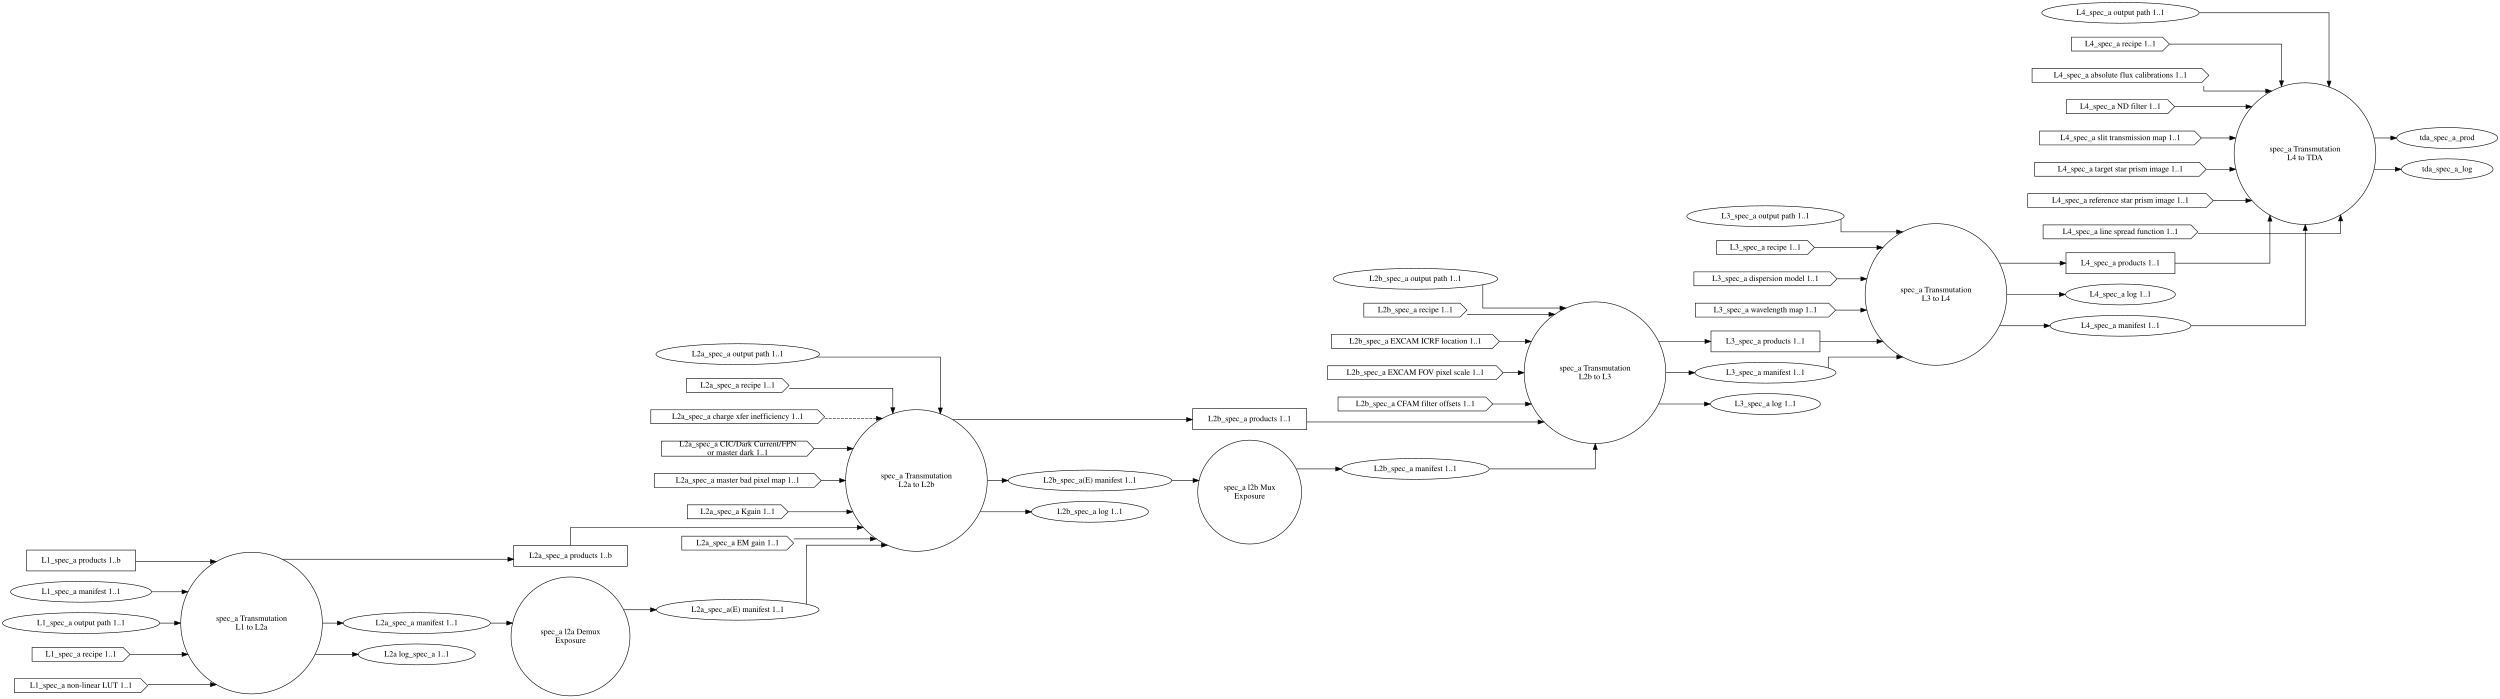
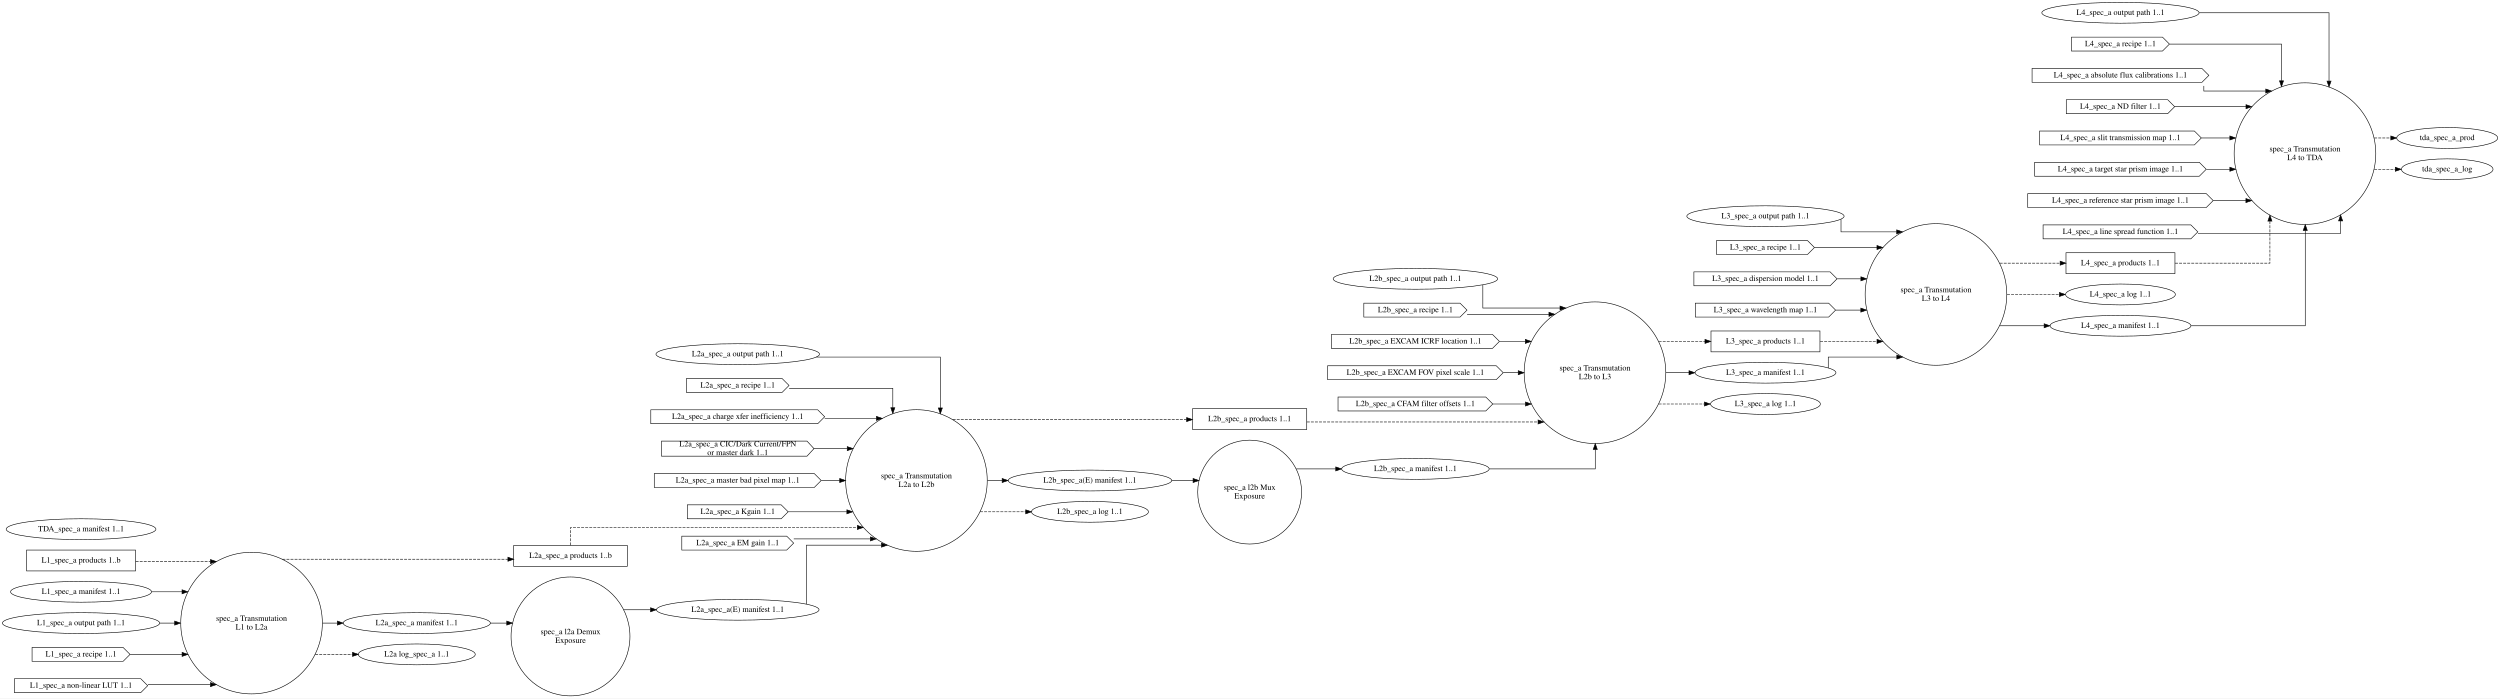
<svg xmlns="http://www.w3.org/2000/svg" width="4313pt" height="1205pt" viewBox="0.00 0.00 4313.44 1205.00">
  <g id="graph0" class="graph" transform="scale(1 1) rotate(0) translate(4 1201)">
    <polygon fill="white" stroke="transparent" points="-4,4 -4,-1201 4309.44,-1201 4309.44,4 -4,4" />
    <g id="node1" class="node">
      <ellipse fill="none" stroke="black" cx="430.01" cy="-126" rx="122.16" ry="122.16" />
      <text text-anchor="middle" x="430.01" y="-129.8" font-family="Times,serif" font-size="14.00">spec_a Transmutation</text>
      <text text-anchor="middle" x="430.01" y="-114.8" font-family="Times,serif" font-size="14.00">L1 to L2a</text>
    </g>
    <g id="node13" class="node">
      <polygon fill="none" stroke="black" points="1078.34,-260 882.34,-260 882.34,-224 1078.34,-224 1078.34,-260" />
      <text text-anchor="middle" x="980.34" y="-238.3" font-family="Times,serif" font-size="14.00">L2a_spec_a products 1..b</text>
    </g>
    <g id="edge6" class="edge">
-       <path fill="none" stroke="black" d="M483.27,-236.16C483.27,-236.16 872.34,-236.16 872.34,-236.16" />
+       <path fill="none" stroke="black" stroke-dasharray="5,2" d="M483.27,-236.16C483.27,-236.16 872.34,-236.16 872.34,-236.16" />
      <polygon fill="black" stroke="black" points="872.34,-239.66 882.34,-236.16 872.34,-232.66 872.34,-239.66" />
    </g>
    <g id="node14" class="node">
      <ellipse fill="none" stroke="black" cx="715.07" cy="-126" rx="126.98" ry="18" />
      <text text-anchor="middle" x="715.07" y="-122.3" font-family="Times,serif" font-size="14.00">L2a_spec_a manifest 1..1</text>
    </g>
    <g id="edge7" class="edge">
      <path fill="none" stroke="black" d="M552.55,-126C552.55,-126 578.09,-126 578.09,-126" />
      <polygon fill="black" stroke="black" points="578.09,-129.5 588.09,-126 578.09,-122.5 578.09,-129.5" />
    </g>
    <g id="node22" class="node">
      <ellipse fill="none" stroke="black" cx="715.07" cy="-72" rx="100.98" ry="18" />
      <text text-anchor="middle" x="715.07" y="-68.3" font-family="Times,serif" font-size="14.00">L2a log_spec_a 1..1</text>
    </g>
    <g id="edge8" class="edge">
-       <path fill="none" stroke="black" d="M539.81,-72C539.81,-72 604.2,-72 604.2,-72" />
+       <path fill="none" stroke="black" stroke-dasharray="5,2" d="M539.81,-72C539.81,-72 604.2,-72 604.2,-72" />
      <polygon fill="black" stroke="black" points="604.2,-75.5 614.2,-72 604.2,-68.5 604.2,-75.5" />
    </g>
    <g id="node2" class="node">
      <ellipse fill="none" stroke="black" cx="980.34" cy="-103" rx="102.56" ry="102.56" />
      <text text-anchor="middle" x="980.34" y="-106.8" font-family="Times,serif" font-size="14.00">spec_a l2a Demux</text>
      <text text-anchor="middle" x="980.34" y="-91.8" font-family="Times,serif" font-size="14.00">Exposure</text>
    </g>
    <g id="node23" class="node">
      <ellipse fill="none" stroke="black" cx="1268.87" cy="-149" rx="140.28" ry="18" />
      <text text-anchor="middle" x="1268.87" y="-145.3" font-family="Times,serif" font-size="14.00">L2a_spec_a(E) manifest 1..1</text>
    </g>
    <g id="edge21" class="edge">
      <path fill="none" stroke="black" d="M1072.03,-149C1072.03,-149 1118.43,-149 1118.43,-149" />
      <polygon fill="black" stroke="black" points="1118.43,-152.5 1128.43,-149 1118.43,-145.5 1118.43,-152.5" />
    </g>
    <g id="node3" class="node">
      <ellipse fill="none" stroke="black" cx="1577.2" cy="-372" rx="122.16" ry="122.16" />
      <text text-anchor="middle" x="1577.2" y="-375.8" font-family="Times,serif" font-size="14.00">spec_a Transmutation</text>
      <text text-anchor="middle" x="1577.2" y="-360.8" font-family="Times,serif" font-size="14.00">L2a to L2b</text>
    </g>
    <g id="node24" class="node">
      <polygon fill="none" stroke="black" points="2250.61,-496 2053.61,-496 2053.61,-460 2250.61,-460 2250.61,-496" />
      <text text-anchor="middle" x="2152.11" y="-474.3" font-family="Times,serif" font-size="14.00">L2b_spec_a products 1..1</text>
    </g>
    <g id="edge17" class="edge">
-       <path fill="none" stroke="black" d="M1639.82,-477.16C1639.82,-477.16 2043.36,-477.16 2043.36,-477.16" />
+       <path fill="none" stroke="black" stroke-dasharray="5,2" d="M1639.82,-477.16C1639.82,-477.16 2043.36,-477.16 2043.36,-477.16" />
      <polygon fill="black" stroke="black" points="2043.36,-480.66 2053.36,-477.16 2043.36,-473.66 2043.36,-480.66" />
    </g>
    <g id="node31" class="node">
      <ellipse fill="none" stroke="black" cx="1876.57" cy="-372" rx="141.07" ry="18" />
      <text text-anchor="middle" x="1876.57" y="-368.3" font-family="Times,serif" font-size="14.00">L2b_spec_a(E) manifest 1..1</text>
    </g>
    <g id="edge18" class="edge">
      <path fill="none" stroke="black" d="M1699.83,-372C1699.83,-372 1725.09,-372 1725.09,-372" />
      <polygon fill="black" stroke="black" points="1725.09,-375.5 1735.09,-372 1725.09,-368.5 1725.09,-375.5" />
    </g>
    <g id="node32" class="node">
      <ellipse fill="none" stroke="black" cx="1876.57" cy="-318" rx="100.98" ry="18" />
      <text text-anchor="middle" x="1876.57" y="-314.3" font-family="Times,serif" font-size="14.00">L2b_spec_a log 1..1</text>
    </g>
    <g id="edge19" class="edge">
-       <path fill="none" stroke="black" d="M1686.98,-318C1686.98,-318 1765.75,-318 1765.75,-318" />
+       <path fill="none" stroke="black" stroke-dasharray="5,2" d="M1686.98,-318C1686.98,-318 1765.75,-318 1765.75,-318" />
      <polygon fill="black" stroke="black" points="1765.75,-321.5 1775.75,-318 1765.75,-314.5 1765.75,-321.5" />
    </g>
    <g id="node4" class="node">
      <ellipse fill="none" stroke="black" cx="2152.11" cy="-352" rx="89.61" ry="89.61" />
      <text text-anchor="middle" x="2152.11" y="-355.8" font-family="Times,serif" font-size="14.00">spec_a l2b Mux</text>
      <text text-anchor="middle" x="2152.11" y="-340.8" font-family="Times,serif" font-size="14.00">Exposure</text>
    </g>
    <g id="node25" class="node">
      <ellipse fill="none" stroke="black" cx="2438.11" cy="-392" rx="127.28" ry="18" />
      <text text-anchor="middle" x="2438.11" y="-388.3" font-family="Times,serif" font-size="14.00">L2b_spec_a manifest 1..1</text>
    </g>
    <g id="edge24" class="edge">
      <path fill="none" stroke="black" d="M2232.54,-392C2232.54,-392 2300.67,-392 2300.67,-392" />
      <polygon fill="black" stroke="black" points="2300.67,-395.5 2310.67,-392 2300.67,-388.5 2300.67,-395.5" />
    </g>
    <g id="node5" class="node">
      <ellipse fill="none" stroke="black" cx="2747.94" cy="-558" rx="122.16" ry="122.16" />
      <text text-anchor="middle" x="2747.94" y="-561.8" font-family="Times,serif" font-size="14.00">spec_a Transmutation</text>
      <text text-anchor="middle" x="2747.94" y="-546.8" font-family="Times,serif" font-size="14.00">L2b to L3</text>
    </g>
    <g id="node33" class="node">
      <polygon fill="none" stroke="black" points="3136.1,-630 2948.1,-630 2948.1,-594 3136.1,-594 3136.1,-630" />
      <text text-anchor="middle" x="3042.1" y="-608.3" font-family="Times,serif" font-size="14.00">L3_spec_a products 1..1</text>
    </g>
    <g id="edge32" class="edge">
-       <path fill="none" stroke="black" d="M2857.89,-612C2857.89,-612 2937.71,-612 2937.71,-612" />
+       <path fill="none" stroke="black" stroke-dasharray="5,2" d="M2857.89,-612C2857.89,-612 2937.71,-612 2937.71,-612" />
      <polygon fill="black" stroke="black" points="2937.71,-615.5 2947.71,-612 2937.71,-608.5 2937.71,-615.5" />
    </g>
    <g id="node35" class="node">
      <ellipse fill="none" stroke="black" cx="3042.1" cy="-558" rx="121.58" ry="18" />
      <text text-anchor="middle" x="3042.1" y="-554.3" font-family="Times,serif" font-size="14.00">L3_spec_a manifest 1..1</text>
    </g>
    <g id="edge33" class="edge">
      <path fill="none" stroke="black" d="M2870.56,-558C2870.56,-558 2910.15,-558 2910.15,-558" />
      <polygon fill="black" stroke="black" points="2910.15,-561.5 2920.15,-558 2910.15,-554.5 2910.15,-561.5" />
    </g>
    <g id="node39" class="node">
      <ellipse fill="none" stroke="black" cx="3042.1" cy="-504" rx="94.78" ry="18" />
      <text text-anchor="middle" x="3042.1" y="-500.3" font-family="Times,serif" font-size="14.00">L3_spec_a log 1..1</text>
    </g>
    <g id="edge34" class="edge">
-       <path fill="none" stroke="black" d="M2857.89,-504C2857.89,-504 2936.77,-504 2936.77,-504" />
+       <path fill="none" stroke="black" stroke-dasharray="5,2" d="M2857.89,-504C2857.89,-504 2936.77,-504 2936.77,-504" />
      <polygon fill="black" stroke="black" points="2936.77,-507.5 2946.77,-504 2936.77,-500.5 2936.77,-507.5" />
    </g>
    <g id="node6" class="node">
      <ellipse fill="none" stroke="black" cx="3336.27" cy="-693" rx="122.16" ry="122.16" />
      <text text-anchor="middle" x="3336.27" y="-696.8" font-family="Times,serif" font-size="14.00">spec_a Transmutation</text>
      <text text-anchor="middle" x="3336.27" y="-681.8" font-family="Times,serif" font-size="14.00">L3 to L4</text>
    </g>
    <g id="node40" class="node">
      <polygon fill="none" stroke="black" points="3748.6,-765 3560.6,-765 3560.6,-729 3748.6,-729 3748.6,-765" />
      <text text-anchor="middle" x="3654.6" y="-743.3" font-family="Times,serif" font-size="14.00">L4_spec_a products 1..1</text>
    </g>
    <g id="edge41" class="edge">
-       <path fill="none" stroke="black" d="M3446.27,-747C3446.27,-747 3550.5,-747 3550.5,-747" />
+       <path fill="none" stroke="black" stroke-dasharray="5,2" d="M3446.27,-747C3446.27,-747 3550.5,-747 3550.5,-747" />
      <polygon fill="black" stroke="black" points="3550.5,-750.5 3560.5,-747 3550.5,-743.5 3550.5,-750.5" />
    </g>
    <g id="node42" class="node">
      <ellipse fill="none" stroke="black" cx="3654.6" cy="-693" rx="94.78" ry="18" />
      <text text-anchor="middle" x="3654.6" y="-689.3" font-family="Times,serif" font-size="14.00">L4_spec_a log 1..1</text>
    </g>
    <g id="edge42" class="edge">
-       <path fill="none" stroke="black" d="M3458.89,-693C3458.89,-693 3549.23,-693 3549.23,-693" />
+       <path fill="none" stroke="black" stroke-dasharray="5,2" d="M3458.89,-693C3458.89,-693 3549.23,-693 3549.23,-693" />
      <polygon fill="black" stroke="black" points="3549.23,-696.5 3559.23,-693 3549.23,-689.5 3549.23,-696.5" />
    </g>
    <g id="node43" class="node">
      <ellipse fill="none" stroke="black" cx="3654.6" cy="-639" rx="121.58" ry="18" />
      <text text-anchor="middle" x="3654.6" y="-635.3" font-family="Times,serif" font-size="14.00">L4_spec_a manifest 1..1</text>
    </g>
    <g id="edge43" class="edge">
      <path fill="none" stroke="black" d="M3446.27,-639C3446.27,-639 3522.89,-639 3522.89,-639" />
      <polygon fill="black" stroke="black" points="3522.89,-642.5 3532.89,-639 3522.89,-635.5 3522.89,-642.5" />
    </g>
    <g id="node7" class="node">
      <ellipse fill="none" stroke="black" cx="3972.93" cy="-936" rx="122.16" ry="122.16" />
      <text text-anchor="middle" x="3972.93" y="-939.8" font-family="Times,serif" font-size="14.00">spec_a Transmutation</text>
      <text text-anchor="middle" x="3972.93" y="-924.8" font-family="Times,serif" font-size="14.00">L4 to TDA</text>
    </g>
-     <g id="node51" class="node">
+     <g id="node52" class="node">
      <ellipse fill="none" stroke="black" cx="4218.35" cy="-963" rx="87.18" ry="18" />
      <text text-anchor="middle" x="4218.35" y="-959.3" font-family="Times,serif" font-size="14.00">tda_spec_a_prod</text>
    </g>
    <g id="edge54" class="edge">
-       <path fill="none" stroke="black" d="M4092.41,-963C4092.41,-963 4121.09,-963 4121.09,-963" />
+       <path fill="none" stroke="black" stroke-dasharray="5,2" d="M4092.41,-963C4092.41,-963 4121.09,-963 4121.09,-963" />
      <polygon fill="black" stroke="black" points="4121.09,-966.5 4131.09,-963 4121.09,-959.5 4121.09,-966.5" />
    </g>
-     <g id="node52" class="node">
+     <g id="node53" class="node">
      <ellipse fill="none" stroke="black" cx="4218.35" cy="-909" rx="79.09" ry="18" />
      <text text-anchor="middle" x="4218.35" y="-905.3" font-family="Times,serif" font-size="14.00">tda_spec_a_log</text>
    </g>
    <g id="edge55" class="edge">
-       <path fill="none" stroke="black" d="M4092.41,-909C4092.41,-909 4128.76,-909 4128.76,-909" />
+       <path fill="none" stroke="black" stroke-dasharray="5,2" d="M4092.41,-909C4092.41,-909 4128.76,-909 4128.76,-909" />
      <polygon fill="black" stroke="black" points="4128.76,-912.5 4138.76,-909 4128.76,-905.5 4128.76,-912.5" />
    </g>
    <g id="node8" class="node">
      <polygon fill="none" stroke="black" points="229.84,-252 41.84,-252 41.84,-216 229.84,-216 229.84,-252" />
      <text text-anchor="middle" x="135.84" y="-230.3" font-family="Times,serif" font-size="14.00">L1_spec_a products 1..b</text>
    </g>
    <g id="edge1" class="edge">
-       <path fill="none" stroke="black" d="M230.13,-232.16C230.13,-232.16 359.11,-232.16 359.11,-232.16" />
+       <path fill="none" stroke="black" stroke-dasharray="5,2" d="M230.13,-232.16C230.13,-232.16 359.11,-232.16 359.11,-232.16" />
      <polygon fill="black" stroke="black" points="359.11,-235.66 369.11,-232.16 359.11,-228.66 359.11,-235.66" />
    </g>
    <g id="node9" class="node">
      <ellipse fill="none" stroke="black" cx="135.84" cy="-180" rx="121.58" ry="18" />
      <text text-anchor="middle" x="135.84" y="-176.3" font-family="Times,serif" font-size="14.00">L1_spec_a manifest 1..1</text>
    </g>
    <g id="edge2" class="edge">
      <path fill="none" stroke="black" d="M257.61,-180C257.61,-180 310.09,-180 310.09,-180" />
      <polygon fill="black" stroke="black" points="310.09,-183.5 320.09,-180 310.09,-176.5 310.09,-183.5" />
    </g>
    <g id="node10" class="node">
      <ellipse fill="none" stroke="black" cx="135.84" cy="-126" rx="135.68" ry="18" />
      <text text-anchor="middle" x="135.84" y="-122.3" font-family="Times,serif" font-size="14.00">L1_spec_a output path 1..1</text>
    </g>
    <g id="edge3" class="edge">
      <path fill="none" stroke="black" d="M271.73,-126C271.73,-126 297.39,-126 297.39,-126" />
      <polygon fill="black" stroke="black" points="297.39,-129.5 307.39,-126 297.39,-122.5 297.39,-129.5" />
    </g>
    <g id="node11" class="node">
      <polygon fill="none" stroke="black" points="208.34,-84 51.34,-84 51.34,-60 208.34,-60 220.34,-72 208.34,-84" />
      <text text-anchor="middle" x="135.84" y="-68.3" font-family="Times,serif" font-size="14.00">L1_spec_a recipe 1..1</text>
    </g>
    <g id="edge4" class="edge">
      <path fill="none" stroke="black" d="M220.53,-72C220.53,-72 310.16,-72 310.16,-72" />
      <polygon fill="black" stroke="black" points="310.16,-75.5 320.16,-72 310.16,-68.5 310.16,-75.5" />
    </g>
    <g id="node12" class="node">
      <polygon fill="none" stroke="black" points="238.84,-30 20.84,-30 20.84,-6 238.84,-6 250.84,-18 238.84,-30" />
      <text text-anchor="middle" x="135.84" y="-14.3" font-family="Times,serif" font-size="14.00">L1_spec_a non-linear LUT 1..1</text>
    </g>
    <g id="edge5" class="edge">
      <path fill="none" stroke="black" d="M251.26,-19.84C251.26,-19.84 359.1,-19.84 359.1,-19.84" />
      <polygon fill="black" stroke="black" points="359.1,-23.34 369.1,-19.84 359.1,-16.34 359.1,-23.34" />
    </g>
    <g id="edge9" class="edge">
-       <path fill="none" stroke="black" d="M980.44,-260.25C980.44,-274.18 980.44,-291 980.44,-291 980.44,-291 1475.27,-291 1475.27,-291" />
+       <path fill="none" stroke="black" stroke-dasharray="5,2" d="M980.44,-260.25C980.44,-274.18 980.44,-291 980.44,-291 980.44,-291 1475.27,-291 1475.27,-291" />
      <polygon fill="black" stroke="black" points="1475.27,-294.5 1485.27,-291 1475.27,-287.5 1475.27,-294.5" />
    </g>
    <g id="edge20" class="edge">
      <path fill="none" stroke="black" d="M841.88,-126C841.88,-126 870.37,-126 870.37,-126" />
      <polygon fill="black" stroke="black" points="870.37,-129.5 880.37,-126 870.37,-122.5 870.37,-129.5" />
    </g>
    <g id="node15" class="node">
      <ellipse fill="none" stroke="black" cx="1268.87" cy="-590" rx="141.07" ry="18" />
      <text text-anchor="middle" x="1268.87" y="-586.3" font-family="Times,serif" font-size="14.00">L2a_spec_a output path 1..1</text>
    </g>
    <g id="edge10" class="edge">
      <path fill="none" stroke="black" d="M1404.53,-585C1502.79,-585 1618.44,-585 1618.44,-585 1618.44,-585 1618.44,-497.23 1618.44,-497.23" />
      <polygon fill="black" stroke="black" points="1621.94,-497.23 1618.44,-487.23 1614.94,-497.23 1621.94,-497.23" />
    </g>
    <g id="node16" class="node">
      <polygon fill="none" stroke="black" points="1345.37,-548 1180.37,-548 1180.37,-524 1345.37,-524 1357.37,-536 1345.37,-548" />
      <text text-anchor="middle" x="1268.87" y="-532.3" font-family="Times,serif" font-size="14.00">L2a_spec_a recipe 1..1</text>
    </g>
    <g id="edge11" class="edge">
      <path fill="none" stroke="black" d="M1357.6,-531C1435.49,-531 1536.44,-531 1536.44,-531 1536.44,-531 1536.44,-497.55 1536.44,-497.55" />
      <polygon fill="black" stroke="black" points="1539.94,-497.55 1536.44,-487.55 1532.94,-497.55 1539.94,-497.55" />
    </g>
    <g id="node17" class="node">
      <polygon fill="none" stroke="black" points="1406.87,-494 1118.87,-494 1118.87,-470 1406.87,-470 1418.87,-482 1406.87,-494" />
      <text text-anchor="middle" x="1268.87" y="-478.3" font-family="Times,serif" font-size="14.00">L2a_spec_a charge xfer inefficiency 1..1</text>
    </g>
    <g id="edge12" class="edge">
-       <path fill="none" stroke="black" stroke-dasharray="5,2" d="M1418.97,-479.16C1418.97,-479.16 1508.13,-479.16 1508.13,-479.16" />
+       <path fill="none" stroke="black" d="M1418.97,-479.16C1418.97,-479.16 1508.13,-479.16 1508.13,-479.16" />
      <polygon fill="black" stroke="black" points="1508.13,-482.66 1518.13,-479.16 1508.13,-475.66 1508.13,-482.66" />
    </g>
    <g id="node18" class="node">
      <polygon fill="none" stroke="black" points="1388.37,-440 1137.37,-440 1137.37,-414 1388.37,-414 1400.37,-427 1388.37,-440" />
      <text text-anchor="middle" x="1268.87" y="-430.8" font-family="Times,serif" font-size="14.00">L2a_spec_a CIC/Dark Current/FPN</text>
      <text text-anchor="middle" x="1268.87" y="-415.8" font-family="Times,serif" font-size="14.00"> or master dark 1..1</text>
    </g>
    <g id="edge13" class="edge">
      <path fill="none" stroke="black" d="M1400.53,-427C1400.53,-427 1457.79,-427 1457.79,-427" />
      <polygon fill="black" stroke="black" points="1457.79,-430.5 1467.79,-427 1457.79,-423.5 1457.79,-430.5" />
    </g>
    <g id="node19" class="node">
      <polygon fill="none" stroke="black" points="1400.87,-384 1124.87,-384 1124.87,-360 1400.87,-360 1412.87,-372 1400.87,-384" />
      <text text-anchor="middle" x="1268.87" y="-368.3" font-family="Times,serif" font-size="14.00">L2a_spec_a master bad pixel map 1..1</text>
    </g>
    <g id="edge14" class="edge">
      <path fill="none" stroke="black" d="M1413.11,-372C1413.11,-372 1444.82,-372 1444.82,-372" />
      <polygon fill="black" stroke="black" points="1444.82,-375.5 1454.82,-372 1444.82,-368.5 1444.82,-375.5" />
    </g>
    <g id="node20" class="node">
      <polygon fill="none" stroke="black" points="1343.87,-330 1181.87,-330 1181.87,-306 1343.87,-306 1355.87,-318 1343.87,-330" />
      <text text-anchor="middle" x="1268.87" y="-314.3" font-family="Times,serif" font-size="14.00">L2a_spec_a Kgain 1..1</text>
    </g>
    <g id="edge16" class="edge">
      <path fill="none" stroke="black" d="M1355.99,-318C1355.99,-318 1457.18,-318 1457.18,-318" />
      <polygon fill="black" stroke="black" points="1457.18,-321.5 1467.18,-318 1457.18,-314.5 1457.18,-321.5" />
    </g>
    <g id="node21" class="node">
      <polygon fill="none" stroke="black" points="1353.37,-276 1172.37,-276 1172.37,-252 1353.37,-252 1365.37,-264 1353.37,-276" />
      <text text-anchor="middle" x="1268.87" y="-260.3" font-family="Times,serif" font-size="14.00">L2a_spec_a EM gain 1..1</text>
    </g>
    <g id="edge15" class="edge">
      <path fill="none" stroke="black" d="M1365.58,-271.22C1365.58,-271.22 1497.73,-271.22 1497.73,-271.22" />
      <polygon fill="black" stroke="black" points="1497.73,-274.72 1507.73,-271.22 1497.73,-267.72 1497.73,-274.72" />
    </g>
    <g id="edge22" class="edge">
      <path fill="none" stroke="black" d="M1387.44,-158.89C1387.44,-186.17 1387.44,-260.45 1387.44,-260.45 1387.44,-260.45 1516.85,-260.45 1516.85,-260.45" />
      <polygon fill="black" stroke="black" points="1516.85,-263.95 1526.85,-260.45 1516.85,-256.95 1516.85,-263.95" />
    </g>
    <g id="edge25" class="edge">
-       <path fill="none" stroke="black" d="M2250.83,-473C2250.83,-473 2649.72,-473 2649.72,-473" />
+       <path fill="none" stroke="black" stroke-dasharray="5,2" d="M2250.83,-473C2250.83,-473 2649.72,-473 2649.72,-473" />
      <polygon fill="black" stroke="black" points="2649.72,-476.5 2659.72,-473 2649.72,-469.5 2649.72,-476.5" />
    </g>
    <g id="edge26" class="edge">
      <path fill="none" stroke="black" d="M2565.68,-392C2651.27,-392 2748.44,-392 2748.44,-392 2748.44,-392 2748.44,-425.61 2748.44,-425.61" />
      <polygon fill="black" stroke="black" points="2744.94,-425.61 2748.44,-435.61 2751.94,-425.61 2744.94,-425.61" />
    </g>
    <g id="node26" class="node">
      <ellipse fill="none" stroke="black" cx="2438.11" cy="-720" rx="141.88" ry="18" />
      <text text-anchor="middle" x="2438.11" y="-716.3" font-family="Times,serif" font-size="14.00">L2b_spec_a output path 1..1</text>
    </g>
    <g id="edge27" class="edge">
      <path fill="none" stroke="black" d="M2554.44,-709.3C2554.44,-694.49 2554.44,-669.55 2554.44,-669.55 2554.44,-669.55 2687.6,-669.55 2687.6,-669.55" />
      <polygon fill="black" stroke="black" points="2687.6,-673.05 2697.6,-669.55 2687.6,-666.05 2687.6,-673.05" />
    </g>
    <g id="node27" class="node">
      <polygon fill="none" stroke="black" points="2515.11,-678 2349.11,-678 2349.11,-654 2515.11,-654 2527.11,-666 2515.11,-678" />
      <text text-anchor="middle" x="2438.11" y="-662.3" font-family="Times,serif" font-size="14.00">L2b_spec_a recipe 1..1</text>
    </g>
    <g id="edge28" class="edge">
      <path fill="none" stroke="black" d="M2527.31,-658.78C2527.31,-658.78 2668.51,-658.78 2668.51,-658.78" />
      <polygon fill="black" stroke="black" points="2668.51,-662.28 2678.51,-658.78 2668.51,-655.28 2668.51,-662.28" />
    </g>
    <g id="node28" class="node">
      <polygon fill="none" stroke="black" points="2571.11,-624 2293.11,-624 2293.11,-600 2571.11,-600 2583.11,-612 2571.11,-624" />
      <text text-anchor="middle" x="2438.11" y="-608.3" font-family="Times,serif" font-size="14.00">L2b_spec_a EXCAM ICRF location 1..1</text>
    </g>
    <g id="edge29" class="edge">
      <path fill="none" stroke="black" d="M2583.5,-612C2583.5,-612 2627.72,-612 2627.72,-612" />
      <polygon fill="black" stroke="black" points="2627.72,-615.5 2637.72,-612 2627.72,-608.5 2627.72,-615.5" />
    </g>
    <g id="node29" class="node">
      <polygon fill="none" stroke="black" points="2577.61,-570 2286.61,-570 2286.61,-546 2577.61,-546 2589.61,-558 2577.61,-570" />
      <text text-anchor="middle" x="2438.11" y="-554.3" font-family="Times,serif" font-size="14.00">L2b_spec_a EXCAM FOV pixel scale 1..1</text>
    </g>
    <g id="edge30" class="edge">
      <path fill="none" stroke="black" d="M2589.85,-558C2589.85,-558 2615.51,-558 2615.51,-558" />
      <polygon fill="black" stroke="black" points="2615.51,-561.5 2625.51,-558 2615.51,-554.5 2615.51,-561.5" />
    </g>
    <g id="node30" class="node">
      <polygon fill="none" stroke="black" points="2559.61,-516 2304.61,-516 2304.61,-492 2559.61,-492 2571.61,-504 2559.61,-516" />
      <text text-anchor="middle" x="2438.11" y="-500.3" font-family="Times,serif" font-size="14.00">L2b_spec_a CFAM filter offsets 1..1</text>
    </g>
    <g id="edge31" class="edge">
      <path fill="none" stroke="black" d="M2571.75,-504C2571.75,-504 2628,-504 2628,-504" />
      <polygon fill="black" stroke="black" points="2628,-507.5 2638,-504 2628,-500.5 2628,-507.5" />
    </g>
    <g id="edge23" class="edge">
      <path fill="none" stroke="black" d="M2017.97,-372C2017.97,-372 2054.51,-372 2054.51,-372" />
      <polygon fill="black" stroke="black" points="2054.51,-375.5 2064.51,-372 2054.51,-368.5 2054.51,-375.5" />
    </g>
    <g id="edge35" class="edge">
-       <path fill="none" stroke="black" d="M3136.39,-612C3136.39,-612 3234.52,-612 3234.52,-612" />
+       <path fill="none" stroke="black" stroke-dasharray="5,2" d="M3136.39,-612C3136.39,-612 3234.52,-612 3234.52,-612" />
      <polygon fill="black" stroke="black" points="3234.52,-615.5 3244.52,-612 3234.52,-608.5 3234.52,-615.5" />
    </g>
    <g id="node34" class="node">
      <ellipse fill="none" stroke="black" cx="3042.1" cy="-828" rx="135.68" ry="18" />
      <text text-anchor="middle" x="3042.1" y="-824.3" font-family="Times,serif" font-size="14.00">L3_spec_a output path 1..1</text>
    </g>
    <g id="edge37" class="edge">
      <path fill="none" stroke="black" d="M3172.44,-822.79C3172.44,-814.95 3172.44,-801 3172.44,-801 3172.44,-801 3268.51,-801 3268.51,-801" />
      <polygon fill="black" stroke="black" points="3268.51,-804.5 3278.51,-801 3268.51,-797.5 3268.51,-804.5" />
    </g>
    <g id="edge36" class="edge">
      <path fill="none" stroke="black" d="M3150.44,-566.25C3150.44,-574.19 3150.44,-585 3150.44,-585 3150.44,-585 3268.75,-585 3268.75,-585" />
      <polygon fill="black" stroke="black" points="3268.75,-588.5 3278.75,-585 3268.75,-581.5 3268.75,-588.5" />
    </g>
    <g id="node36" class="node">
      <polygon fill="none" stroke="black" points="3114.6,-786 2957.6,-786 2957.6,-762 3114.6,-762 3126.6,-774 3114.6,-786" />
      <text text-anchor="middle" x="3042.1" y="-770.3" font-family="Times,serif" font-size="14.00">L3_spec_a recipe 1..1</text>
    </g>
    <g id="edge38" class="edge">
      <path fill="none" stroke="black" d="M3126.79,-774C3126.79,-774 3234.47,-774 3234.47,-774" />
      <polygon fill="black" stroke="black" points="3234.47,-777.5 3244.47,-774 3234.47,-770.5 3234.47,-777.5" />
    </g>
    <g id="node37" class="node">
      <polygon fill="none" stroke="black" points="3153.6,-732 2918.6,-732 2918.6,-708 3153.6,-708 3165.6,-720 3153.6,-732" />
      <text text-anchor="middle" x="3042.1" y="-716.3" font-family="Times,serif" font-size="14.00">L3_spec_a dispersion model 1..1</text>
    </g>
    <g id="edge39" class="edge">
      <path fill="none" stroke="black" d="M3166.01,-720C3166.01,-720 3206.74,-720 3206.74,-720" />
      <polygon fill="black" stroke="black" points="3206.74,-723.5 3216.74,-720 3206.74,-716.5 3206.74,-723.5" />
    </g>
    <g id="node38" class="node">
      <polygon fill="none" stroke="black" points="3151.1,-678 2921.1,-678 2921.1,-654 3151.1,-654 3163.1,-666 3151.1,-678" />
      <text text-anchor="middle" x="3042.1" y="-662.3" font-family="Times,serif" font-size="14.00">L3_spec_a wavelength map 1..1</text>
    </g>
    <g id="edge40" class="edge">
      <path fill="none" stroke="black" d="M3163.45,-666C3163.45,-666 3206.63,-666 3206.63,-666" />
      <polygon fill="black" stroke="black" points="3206.63,-669.5 3216.63,-666 3206.63,-662.5 3206.63,-669.5" />
    </g>
    <g id="edge44" class="edge">
-       <path fill="none" stroke="black" d="M3748.78,-747C3822.44,-747 3912.44,-747 3912.44,-747 3912.44,-747 3912.44,-819.62 3912.44,-819.62" />
+       <path fill="none" stroke="black" stroke-dasharray="5,2" d="M3748.78,-747C3822.44,-747 3912.44,-747 3912.44,-747 3912.44,-747 3912.44,-819.62 3912.44,-819.62" />
      <polygon fill="black" stroke="black" points="3908.94,-819.62 3912.44,-829.62 3915.94,-819.62 3908.94,-819.62" />
    </g>
    <g id="node41" class="node">
      <ellipse fill="none" stroke="black" cx="3654.6" cy="-1179" rx="135.68" ry="18" />
      <text text-anchor="middle" x="3654.6" y="-1175.3" font-family="Times,serif" font-size="14.00">L4_spec_a output path 1..1</text>
    </g>
    <g id="edge46" class="edge">
      <path fill="none" stroke="black" d="M3790.64,-1179C3892.54,-1179 4014.44,-1179 4014.44,-1179 4014.44,-1179 4014.44,-1061.1 4014.44,-1061.1" />
      <polygon fill="black" stroke="black" points="4017.94,-1061.1 4014.44,-1051.1 4010.94,-1061.1 4017.94,-1061.1" />
    </g>
    <g id="edge45" class="edge">
      <path fill="none" stroke="black" d="M3776.51,-639C3866.52,-639 3973.44,-639 3973.44,-639 3973.44,-639 3973.44,-803.48 3973.44,-803.48" />
      <polygon fill="black" stroke="black" points="3969.94,-803.48 3973.44,-813.48 3976.94,-803.48 3969.94,-803.48" />
    </g>
    <g id="node44" class="node">
      <polygon fill="none" stroke="black" points="3727.1,-1137 3570.1,-1137 3570.1,-1113 3727.1,-1113 3739.1,-1125 3727.1,-1137" />
      <text text-anchor="middle" x="3654.6" y="-1121.3" font-family="Times,serif" font-size="14.00">L4_spec_a recipe 1..1</text>
    </g>
    <g id="edge47" class="edge">
      <path fill="none" stroke="black" d="M3739.47,-1125C3821.18,-1125 3932.44,-1125 3932.44,-1125 3932.44,-1125 3932.44,-1061.66 3932.44,-1061.66" />
      <polygon fill="black" stroke="black" points="3935.94,-1061.66 3932.44,-1051.66 3928.94,-1061.66 3935.94,-1061.66" />
    </g>
    <g id="node45" class="node">
      <polygon fill="none" stroke="black" points="3795.1,-1083 3502.1,-1083 3502.1,-1059 3795.1,-1059 3807.1,-1071 3795.1,-1083" />
      <text text-anchor="middle" x="3654.6" y="-1067.3" font-family="Times,serif" font-size="14.00">L4_spec_a absolute flux calibrations 1..1</text>
    </g>
    <g id="edge48" class="edge">
      <path fill="none" stroke="black" d="M3798.44,-1052.84C3798.44,-1047.96 3798.44,-1044 3798.44,-1044 3798.44,-1044 3905.31,-1044 3905.31,-1044" />
      <polygon fill="black" stroke="black" points="3905.31,-1047.5 3915.31,-1044 3905.31,-1040.5 3905.31,-1047.5" />
    </g>
    <g id="node46" class="node">
      <polygon fill="none" stroke="black" points="3736.1,-1029 3561.1,-1029 3561.1,-1005 3736.1,-1005 3748.1,-1017 3736.1,-1029" />
      <text text-anchor="middle" x="3654.6" y="-1013.3" font-family="Times,serif" font-size="14.00">L4_spec_a ND filter 1..1</text>
    </g>
    <g id="edge49" class="edge">
      <path fill="none" stroke="black" d="M3748.39,-1017C3748.39,-1017 3871.18,-1017 3871.18,-1017" />
      <polygon fill="black" stroke="black" points="3871.18,-1020.5 3881.18,-1017 3871.18,-1013.5 3871.18,-1020.5" />
    </g>
    <g id="node47" class="node">
      <polygon fill="none" stroke="black" points="3782.1,-975 3515.1,-975 3515.1,-951 3782.1,-951 3794.1,-963 3782.1,-975" />
      <text text-anchor="middle" x="3654.6" y="-959.3" font-family="Times,serif" font-size="14.00">L4_spec_a slit transmission map 1..1</text>
    </g>
    <g id="edge50" class="edge">
      <path fill="none" stroke="black" d="M3794.22,-963C3794.22,-963 3843.35,-963 3843.35,-963" />
      <polygon fill="black" stroke="black" points="3843.35,-966.5 3853.35,-963 3843.35,-959.5 3843.35,-966.5" />
    </g>
    <g id="node48" class="node">
      <polygon fill="none" stroke="black" points="3790.6,-921 3506.6,-921 3506.6,-897 3790.6,-897 3802.6,-909 3790.6,-921" />
      <text text-anchor="middle" x="3654.6" y="-905.3" font-family="Times,serif" font-size="14.00">L4_spec_a target star prism image 1..1</text>
    </g>
    <g id="edge51" class="edge">
      <path fill="none" stroke="black" d="M3803.05,-909C3803.05,-909 3843.34,-909 3843.34,-909" />
      <polygon fill="black" stroke="black" points="3843.34,-912.5 3853.34,-909 3843.34,-905.5 3843.34,-912.5" />
    </g>
    <g id="node49" class="node">
      <polygon fill="none" stroke="black" points="3802.6,-867 3494.6,-867 3494.6,-843 3802.6,-843 3814.6,-855 3802.6,-867" />
      <text text-anchor="middle" x="3654.6" y="-851.3" font-family="Times,serif" font-size="14.00">L4_spec_a reference star prism image 1..1</text>
    </g>
    <g id="edge52" class="edge">
      <path fill="none" stroke="black" d="M3814.7,-855C3814.7,-855 3871.04,-855 3871.04,-855" />
      <polygon fill="black" stroke="black" points="3871.04,-858.5 3881.04,-855 3871.04,-851.5 3871.04,-858.5" />
    </g>
    <g id="node50" class="node">
      <polygon fill="none" stroke="black" points="3776.1,-813 3521.1,-813 3521.1,-789 3776.1,-789 3788.1,-801 3776.1,-813" />
      <text text-anchor="middle" x="3654.6" y="-797.3" font-family="Times,serif" font-size="14.00">L4_spec_a line spread function 1..1</text>
    </g>
    <g id="edge53" class="edge">
      <path fill="none" stroke="black" d="M3788.25,-798.34C3897.66,-798.34 4034.44,-798.34 4034.44,-798.34 4034.44,-798.34 4034.44,-819.92 4034.44,-819.92" />
      <polygon fill="black" stroke="black" points="4030.94,-819.92 4034.44,-829.92 4037.94,-819.92 4030.94,-819.92" />
    </g>
+     <g id="node51" class="node">
+       <ellipse fill="none" stroke="black" cx="135.84" cy="-288" rx="129.18" ry="18" />
+       <text text-anchor="middle" x="135.84" y="-284.3" font-family="Times,serif" font-size="14.00">TDA_spec_a manifest 1..1</text>
+     </g>
  </g>
</svg>
